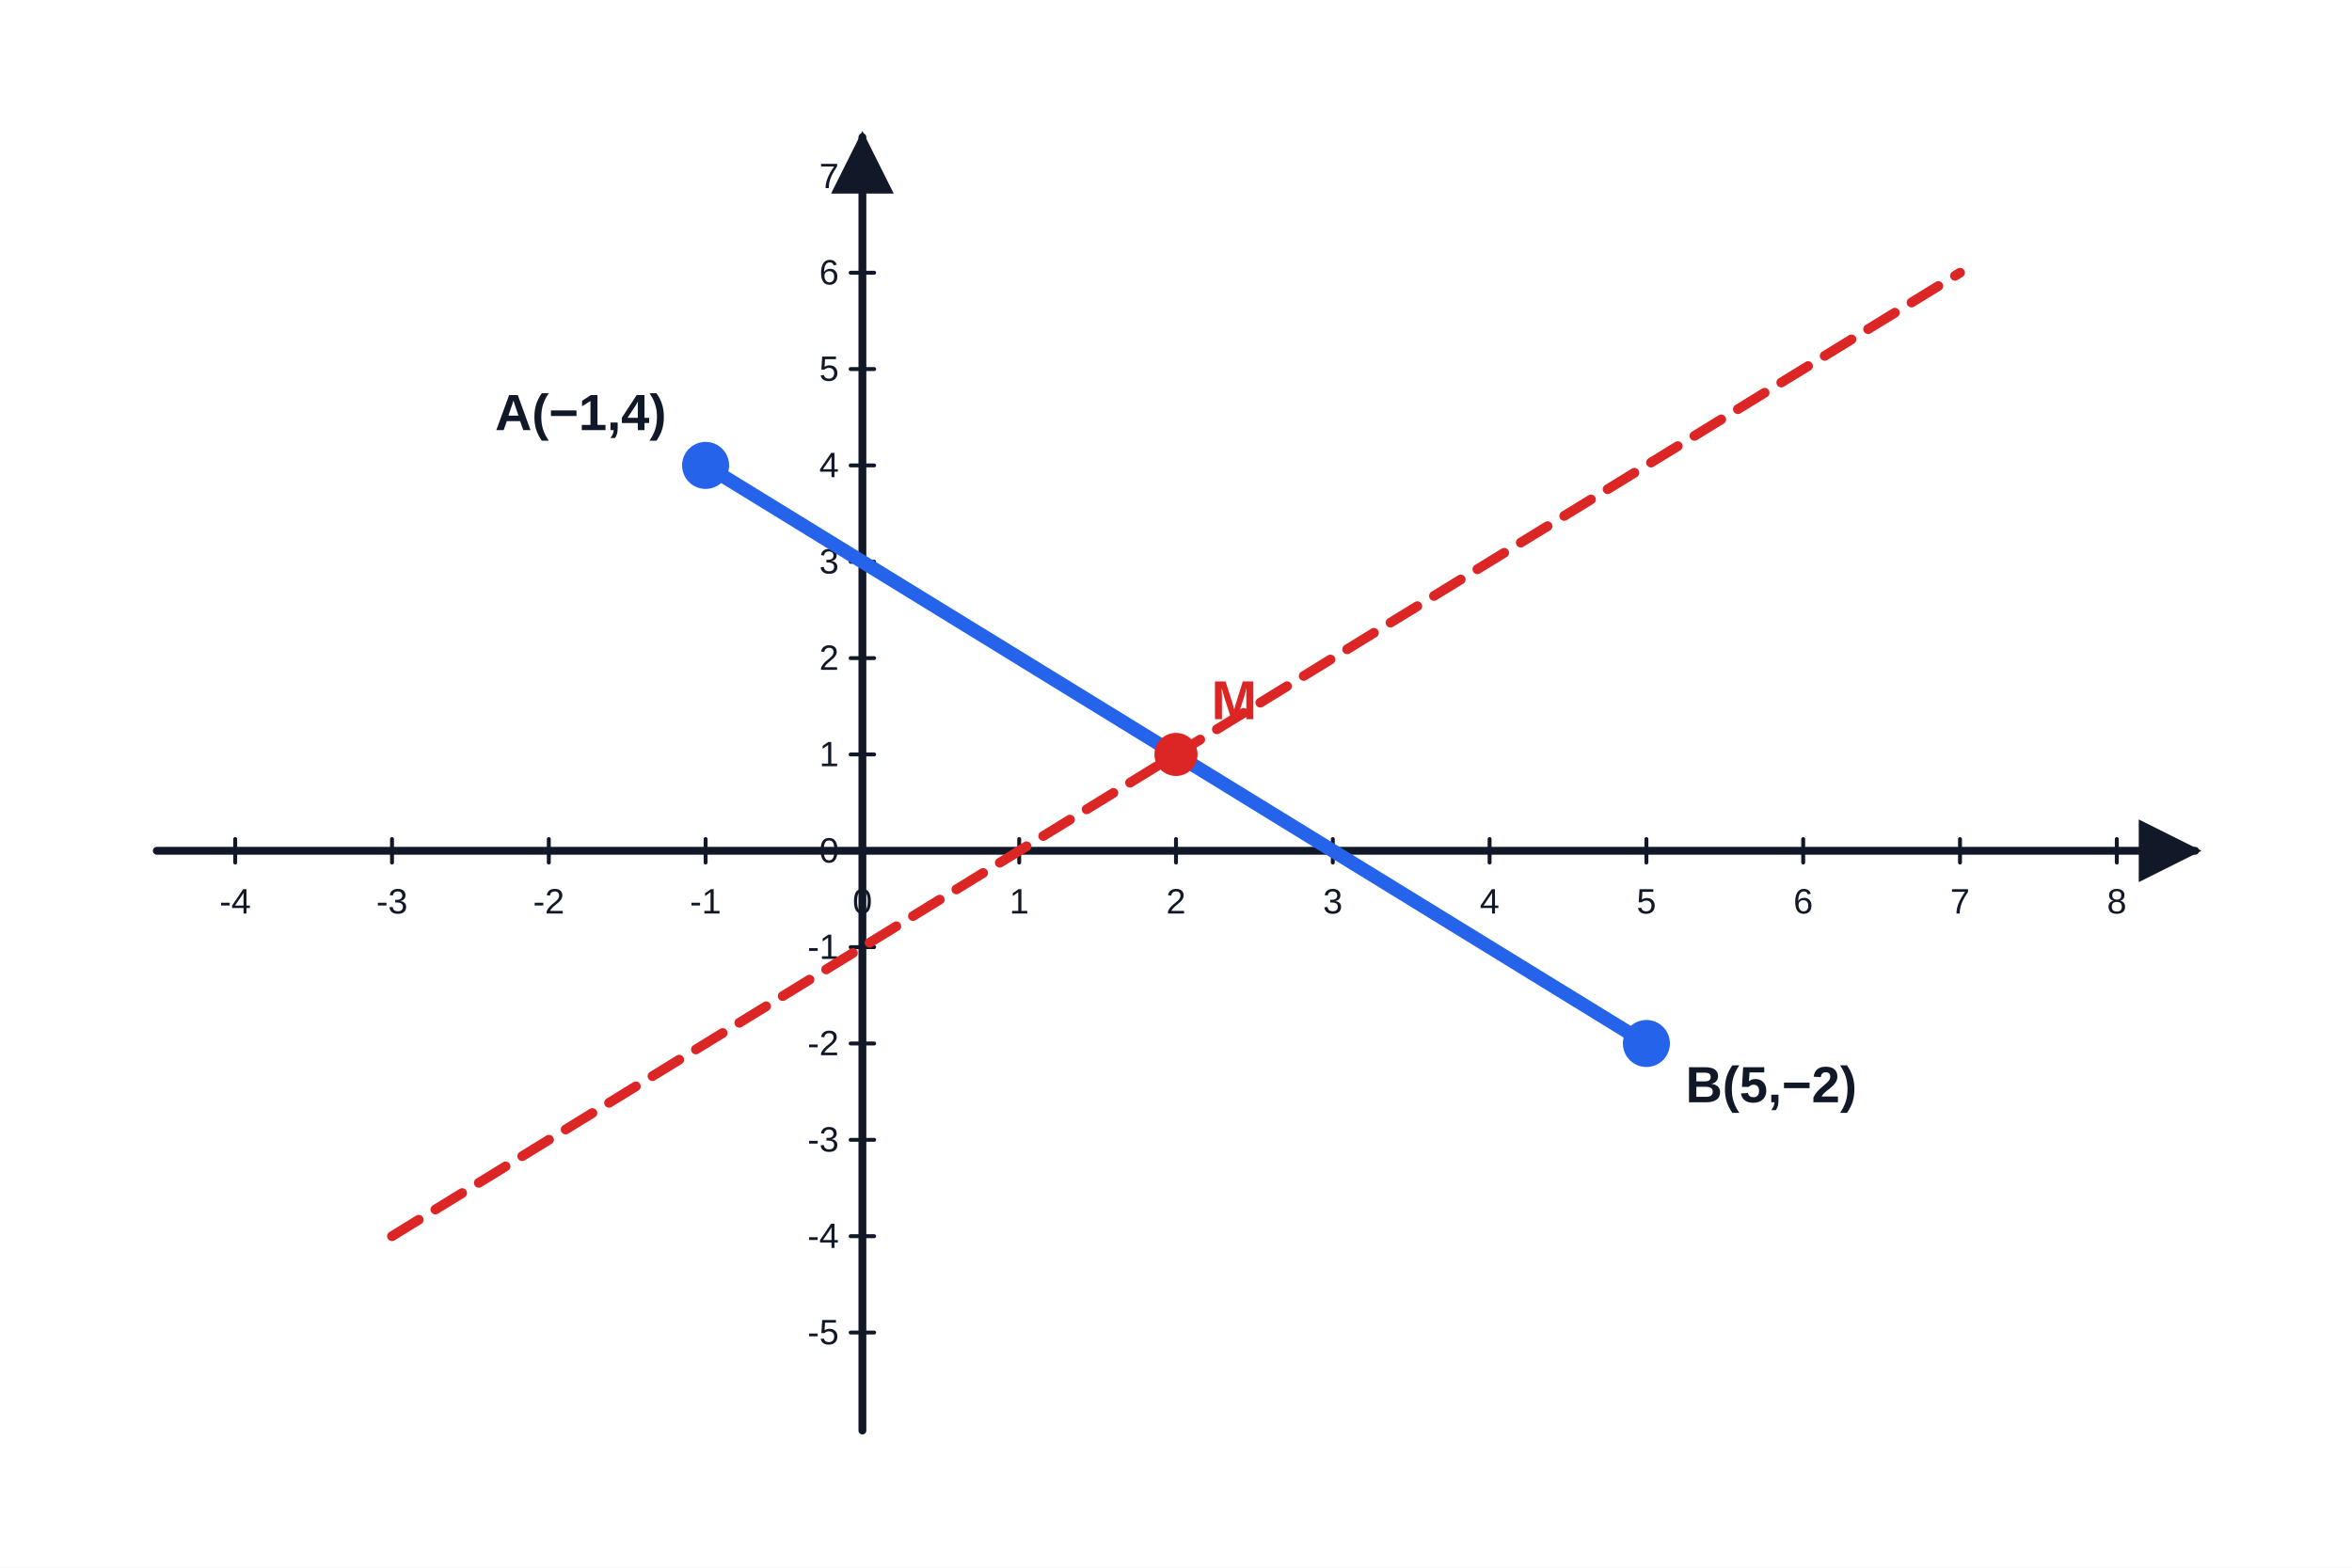
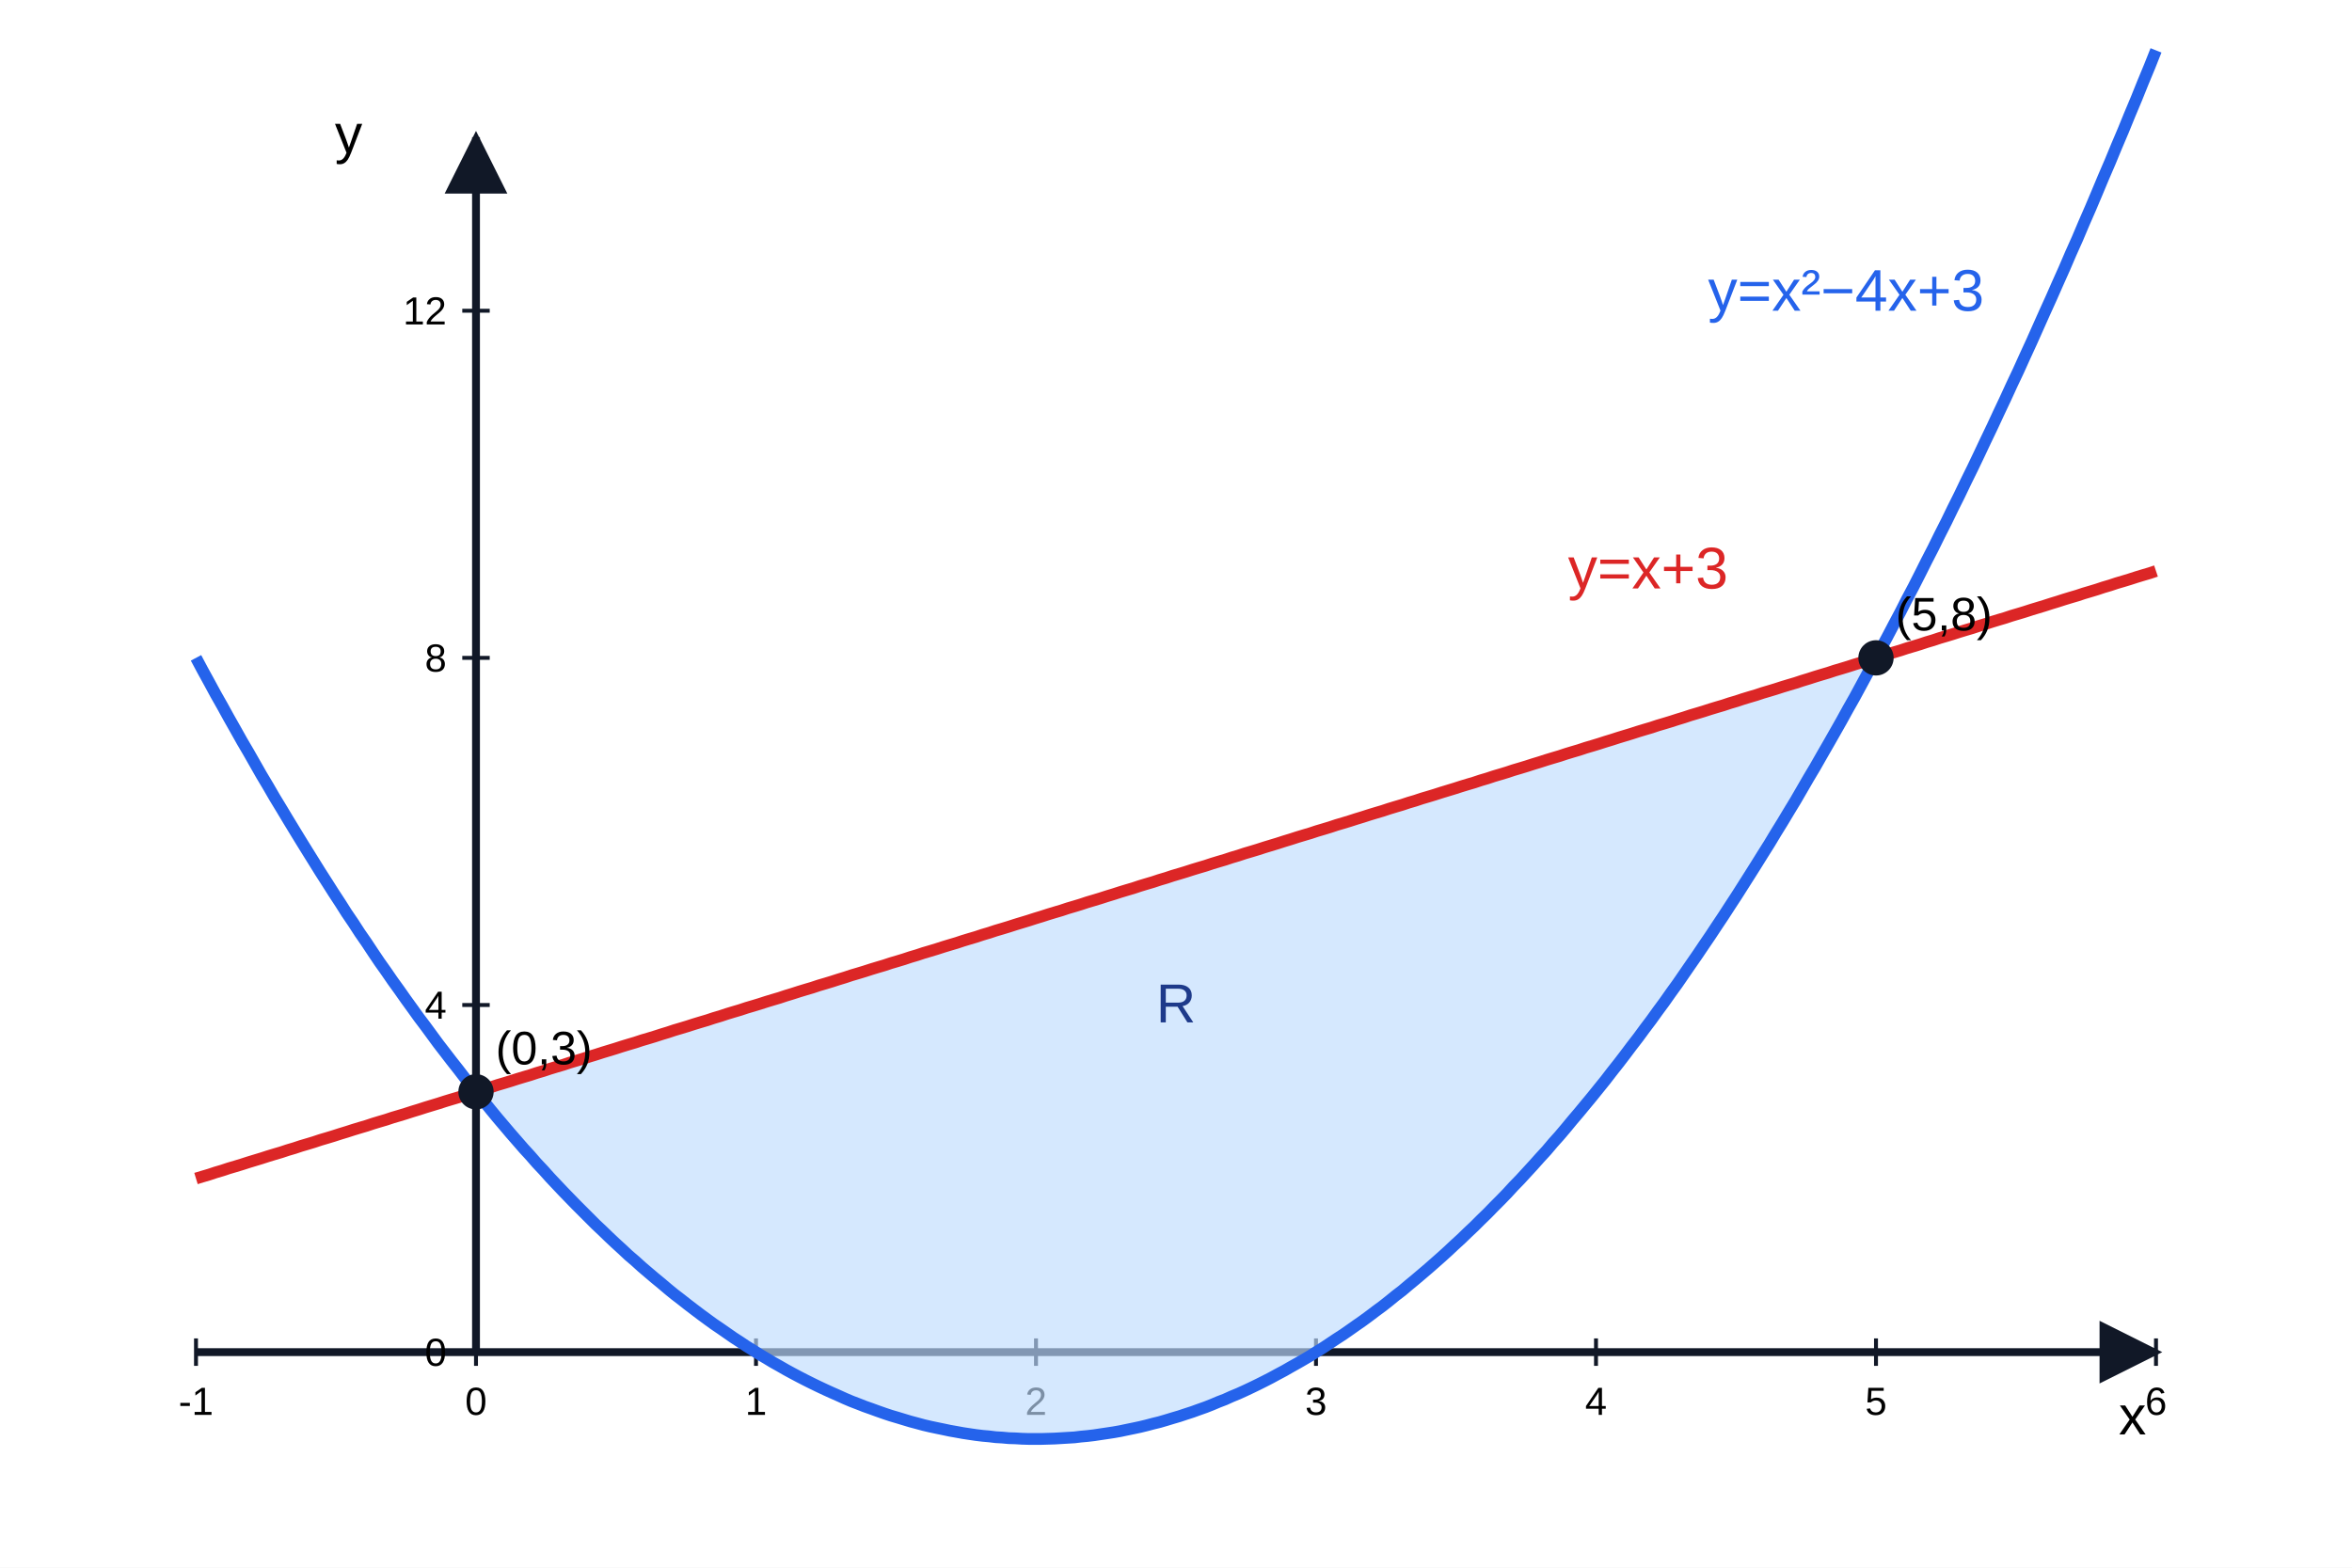
- <svg xmlns="http://www.w3.org/2000/svg" width="1200" height="800" viewBox="0 0 1200 800" role="img">
+ <svg xmlns="http://www.w3.org/2000/svg" width="1200" height="800" viewBox="0 0 1200 800">
  <rect width="1200" height="800" fill="#ffffff" />
  <defs>
-     <marker id="arrow" viewBox="0 0 10 10" refX="9" refY="5" markerWidth="8" markerHeight="8" orient="auto-start-reverse">
-       <path d="M 0 0 L 10 5 L 0 10 z" fill="#111827" />
-     </marker>
-     <marker id="arrowBlue" viewBox="0 0 10 10" refX="9" refY="5" markerWidth="8" markerHeight="8" orient="auto-start-reverse">
-       <path d="M 0 0 L 10 5 L 0 10 z" fill="#2563eb" />
-     </marker>
-     <marker id="arrowRed" viewBox="0 0 10 10" refX="9" refY="5" markerWidth="8" markerHeight="8" orient="auto-start-reverse">
-       <path d="M 0 0 L 10 5 L 0 10 z" fill="#dc2626" />
+     <marker id="arrow" viewBox="0 0 10 10" refX="9" refY="5" markerWidth="8" markerHeight="8" orient="auto">
+       <path d="M0 0 L10 5 L0 10 z" fill="#111827" />
    </marker>
  </defs>
-   <line x1="80" y1="434.167" x2="1120" y2="434.167" stroke="#111827" stroke-width="4" stroke-linecap="round" marker-end="url(#arrow)" opacity="1" />
-   <line x1="440.0" y1="730" x2="440.0" y2="70" stroke="#111827" stroke-width="4" stroke-linecap="round" marker-end="url(#arrow)" opacity="1" />
-   <line x1="120.0" y1="428.167" x2="120.0" y2="440.167" stroke="#111827" stroke-width="2" stroke-linecap="round" opacity="1" />
-   <text x="120.0" y="466.167" text-anchor="middle" font-family="Arial,DejaVu Sans,sans-serif" font-size="18" font-weight="500" fill="#111827" style="">-4</text>
-   <line x1="200.0" y1="428.167" x2="200.0" y2="440.167" stroke="#111827" stroke-width="2" stroke-linecap="round" opacity="1" />
-   <text x="200.0" y="466.167" text-anchor="middle" font-family="Arial,DejaVu Sans,sans-serif" font-size="18" font-weight="500" fill="#111827" style="">-3</text>
-   <line x1="280.0" y1="428.167" x2="280.0" y2="440.167" stroke="#111827" stroke-width="2" stroke-linecap="round" opacity="1" />
-   <text x="280.0" y="466.167" text-anchor="middle" font-family="Arial,DejaVu Sans,sans-serif" font-size="18" font-weight="500" fill="#111827" style="">-2</text>
-   <line x1="360.0" y1="428.167" x2="360.0" y2="440.167" stroke="#111827" stroke-width="2" stroke-linecap="round" opacity="1" />
-   <text x="360.0" y="466.167" text-anchor="middle" font-family="Arial,DejaVu Sans,sans-serif" font-size="18" font-weight="500" fill="#111827" style="">-1</text>
-   <line x1="440.0" y1="428.167" x2="440.0" y2="440.167" stroke="#111827" stroke-width="2" stroke-linecap="round" opacity="1" />
-   <text x="440.0" y="466.167" text-anchor="middle" font-family="Arial,DejaVu Sans,sans-serif" font-size="18" font-weight="500" fill="#111827" style="">0</text>
-   <line x1="520.0" y1="428.167" x2="520.0" y2="440.167" stroke="#111827" stroke-width="2" stroke-linecap="round" opacity="1" />
-   <text x="520.0" y="466.167" text-anchor="middle" font-family="Arial,DejaVu Sans,sans-serif" font-size="18" font-weight="500" fill="#111827" style="">1</text>
-   <line x1="600.0" y1="428.167" x2="600.0" y2="440.167" stroke="#111827" stroke-width="2" stroke-linecap="round" opacity="1" />
-   <text x="600.0" y="466.167" text-anchor="middle" font-family="Arial,DejaVu Sans,sans-serif" font-size="18" font-weight="500" fill="#111827" style="">2</text>
-   <line x1="680.0" y1="428.167" x2="680.0" y2="440.167" stroke="#111827" stroke-width="2" stroke-linecap="round" opacity="1" />
-   <text x="680.0" y="466.167" text-anchor="middle" font-family="Arial,DejaVu Sans,sans-serif" font-size="18" font-weight="500" fill="#111827" style="">3</text>
-   <line x1="760.0" y1="428.167" x2="760.0" y2="440.167" stroke="#111827" stroke-width="2" stroke-linecap="round" opacity="1" />
-   <text x="760.0" y="466.167" text-anchor="middle" font-family="Arial,DejaVu Sans,sans-serif" font-size="18" font-weight="500" fill="#111827" style="">4</text>
-   <line x1="840.0" y1="428.167" x2="840.0" y2="440.167" stroke="#111827" stroke-width="2" stroke-linecap="round" opacity="1" />
-   <text x="840.0" y="466.167" text-anchor="middle" font-family="Arial,DejaVu Sans,sans-serif" font-size="18" font-weight="500" fill="#111827" style="">5</text>
-   <line x1="920.0" y1="428.167" x2="920.0" y2="440.167" stroke="#111827" stroke-width="2" stroke-linecap="round" opacity="1" />
-   <text x="920.0" y="466.167" text-anchor="middle" font-family="Arial,DejaVu Sans,sans-serif" font-size="18" font-weight="500" fill="#111827" style="">6</text>
-   <line x1="1000.0" y1="428.167" x2="1000.0" y2="440.167" stroke="#111827" stroke-width="2" stroke-linecap="round" opacity="1" />
-   <text x="1000.0" y="466.167" text-anchor="middle" font-family="Arial,DejaVu Sans,sans-serif" font-size="18" font-weight="500" fill="#111827" style="">7</text>
-   <line x1="1080.0" y1="428.167" x2="1080.0" y2="440.167" stroke="#111827" stroke-width="2" stroke-linecap="round" opacity="1" />
-   <text x="1080.0" y="466.167" text-anchor="middle" font-family="Arial,DejaVu Sans,sans-serif" font-size="18" font-weight="500" fill="#111827" style="">8</text>
-   <line x1="434.0" y1="680.0" x2="446.0" y2="680.0" stroke="#111827" stroke-width="2" stroke-linecap="round" opacity="1" />
-   <text x="428.0" y="686.0" text-anchor="end" font-family="Arial,DejaVu Sans,sans-serif" font-size="18" font-weight="500" fill="#111827" style="">-5</text>
-   <line x1="434.0" y1="630.833" x2="446.0" y2="630.833" stroke="#111827" stroke-width="2" stroke-linecap="round" opacity="1" />
-   <text x="428.0" y="636.833" text-anchor="end" font-family="Arial,DejaVu Sans,sans-serif" font-size="18" font-weight="500" fill="#111827" style="">-4</text>
-   <line x1="434.0" y1="581.667" x2="446.0" y2="581.667" stroke="#111827" stroke-width="2" stroke-linecap="round" opacity="1" />
-   <text x="428.0" y="587.667" text-anchor="end" font-family="Arial,DejaVu Sans,sans-serif" font-size="18" font-weight="500" fill="#111827" style="">-3</text>
-   <line x1="434.0" y1="532.5" x2="446.0" y2="532.5" stroke="#111827" stroke-width="2" stroke-linecap="round" opacity="1" />
-   <text x="428.0" y="538.5" text-anchor="end" font-family="Arial,DejaVu Sans,sans-serif" font-size="18" font-weight="500" fill="#111827" style="">-2</text>
-   <line x1="434.0" y1="483.333" x2="446.0" y2="483.333" stroke="#111827" stroke-width="2" stroke-linecap="round" opacity="1" />
-   <text x="428.0" y="489.333" text-anchor="end" font-family="Arial,DejaVu Sans,sans-serif" font-size="18" font-weight="500" fill="#111827" style="">-1</text>
-   <line x1="434.0" y1="434.167" x2="446.0" y2="434.167" stroke="#111827" stroke-width="2" stroke-linecap="round" opacity="1" />
-   <text x="428.0" y="440.167" text-anchor="end" font-family="Arial,DejaVu Sans,sans-serif" font-size="18" font-weight="500" fill="#111827" style="">0</text>
-   <line x1="434.0" y1="385.0" x2="446.0" y2="385.0" stroke="#111827" stroke-width="2" stroke-linecap="round" opacity="1" />
-   <text x="428.0" y="391.0" text-anchor="end" font-family="Arial,DejaVu Sans,sans-serif" font-size="18" font-weight="500" fill="#111827" style="">1</text>
-   <line x1="434.0" y1="335.833" x2="446.0" y2="335.833" stroke="#111827" stroke-width="2" stroke-linecap="round" opacity="1" />
-   <text x="428.0" y="341.833" text-anchor="end" font-family="Arial,DejaVu Sans,sans-serif" font-size="18" font-weight="500" fill="#111827" style="">2</text>
-   <line x1="434.0" y1="286.667" x2="446.0" y2="286.667" stroke="#111827" stroke-width="2" stroke-linecap="round" opacity="1" />
-   <text x="428.0" y="292.667" text-anchor="end" font-family="Arial,DejaVu Sans,sans-serif" font-size="18" font-weight="500" fill="#111827" style="">3</text>
-   <line x1="434.0" y1="237.5" x2="446.0" y2="237.5" stroke="#111827" stroke-width="2" stroke-linecap="round" opacity="1" />
-   <text x="428.0" y="243.5" text-anchor="end" font-family="Arial,DejaVu Sans,sans-serif" font-size="18" font-weight="500" fill="#111827" style="">4</text>
-   <line x1="434.0" y1="188.333" x2="446.0" y2="188.333" stroke="#111827" stroke-width="2" stroke-linecap="round" opacity="1" />
-   <text x="428.0" y="194.333" text-anchor="end" font-family="Arial,DejaVu Sans,sans-serif" font-size="18" font-weight="500" fill="#111827" style="">5</text>
-   <line x1="434.0" y1="139.167" x2="446.0" y2="139.167" stroke="#111827" stroke-width="2" stroke-linecap="round" opacity="1" />
-   <text x="428.0" y="145.167" text-anchor="end" font-family="Arial,DejaVu Sans,sans-serif" font-size="18" font-weight="500" fill="#111827" style="">6</text>
-   <line x1="434.0" y1="90.0" x2="446.0" y2="90.0" stroke="#111827" stroke-width="2" stroke-linecap="round" opacity="1" />
-   <text x="428.0" y="96.0" text-anchor="end" font-family="Arial,DejaVu Sans,sans-serif" font-size="18" font-weight="500" fill="#111827" style="">7</text>
-   <line x1="360.0" y1="237.5" x2="840.0" y2="532.5" stroke="#2563eb" stroke-width="7" stroke-linecap="round" opacity="1" />
-   <circle cx="360.0" cy="237.5" r="10" fill="#2563eb" stroke="#2563eb" stroke-width="4" opacity="1" />
-   <circle cx="840.0" cy="532.5" r="10" fill="#2563eb" stroke="#2563eb" stroke-width="4" opacity="1" />
-   <text x="340.0" y="219.5" text-anchor="end" font-family="Arial,DejaVu Sans,sans-serif" font-size="26" font-weight="600" fill="#111827" style="">A(−1,4)</text>
-   <text x="860.0" y="562.5" text-anchor="start" font-family="Arial,DejaVu Sans,sans-serif" font-size="26" font-weight="600" fill="#111827" style="">B(5,−2)</text>
-   <line x1="200.0" y1="630.833" x2="1000.0" y2="139.167" stroke="#dc2626" stroke-width="5" stroke-linecap="round" stroke-dasharray="16 10" opacity="1" />
-   <circle cx="600.0" cy="385.0" r="9" fill="#dc2626" stroke="#dc2626" stroke-width="4" opacity="1" />
-   <text x="618.0" y="367.0" text-anchor="start" font-family="Arial,DejaVu Sans,sans-serif" font-size="28" font-weight="600" fill="#dc2626" style="">M</text>
+   <line x1="100" y1="690.0" x2="1100" y2="690.0" stroke="#111827" stroke-width="4" marker-end="url(#arrow)" />
+   <line x1="242.857" y1="690" x2="242.857" y2="70" stroke="#111827" stroke-width="4" marker-end="url(#arrow)" />
+   <text x="1095" y="732.0" text-anchor="end" font-family="Arial,DejaVu Sans,sans-serif" font-size="28">x</text>
+   <text x="177.857" y="78" text-anchor="middle" font-family="Arial,DejaVu Sans,sans-serif" font-size="28">y</text>
+   <line x1="100.0" y1="683.0" x2="100.0" y2="697.0" stroke="#111827" stroke-width="2" />
+   <text x="100.0" y="722.0" text-anchor="middle" font-family="Arial,DejaVu Sans,sans-serif" font-size="20">-1</text>
+   <line x1="242.857" y1="683.0" x2="242.857" y2="697.0" stroke="#111827" stroke-width="2" />
+   <text x="242.857" y="722.0" text-anchor="middle" font-family="Arial,DejaVu Sans,sans-serif" font-size="20">0</text>
+   <line x1="385.714" y1="683.0" x2="385.714" y2="697.0" stroke="#111827" stroke-width="2" />
+   <text x="385.714" y="722.0" text-anchor="middle" font-family="Arial,DejaVu Sans,sans-serif" font-size="20">1</text>
+   <line x1="528.571" y1="683.0" x2="528.571" y2="697.0" stroke="#111827" stroke-width="2" />
+   <text x="528.571" y="722.0" text-anchor="middle" font-family="Arial,DejaVu Sans,sans-serif" font-size="20">2</text>
+   <line x1="671.429" y1="683.0" x2="671.429" y2="697.0" stroke="#111827" stroke-width="2" />
+   <text x="671.429" y="722.0" text-anchor="middle" font-family="Arial,DejaVu Sans,sans-serif" font-size="20">3</text>
+   <line x1="814.286" y1="683.0" x2="814.286" y2="697.0" stroke="#111827" stroke-width="2" />
+   <text x="814.286" y="722.0" text-anchor="middle" font-family="Arial,DejaVu Sans,sans-serif" font-size="20">4</text>
+   <line x1="957.143" y1="683.0" x2="957.143" y2="697.0" stroke="#111827" stroke-width="2" />
+   <text x="957.143" y="722.0" text-anchor="middle" font-family="Arial,DejaVu Sans,sans-serif" font-size="20">5</text>
+   <line x1="1100.0" y1="683.0" x2="1100.0" y2="697.0" stroke="#111827" stroke-width="2" />
+   <text x="1100.0" y="722.0" text-anchor="middle" font-family="Arial,DejaVu Sans,sans-serif" font-size="20">6</text>
+   <line x1="235.857" y1="690.0" x2="249.857" y2="690.0" stroke="#111827" stroke-width="2" />
+   <text x="227.857" y="697.0" text-anchor="end" font-family="Arial,DejaVu Sans,sans-serif" font-size="20">0</text>
+   <line x1="235.857" y1="512.857" x2="249.857" y2="512.857" stroke="#111827" stroke-width="2" />
+   <text x="227.857" y="519.857" text-anchor="end" font-family="Arial,DejaVu Sans,sans-serif" font-size="20">4</text>
+   <line x1="235.857" y1="335.714" x2="249.857" y2="335.714" stroke="#111827" stroke-width="2" />
+   <text x="227.857" y="342.714" text-anchor="end" font-family="Arial,DejaVu Sans,sans-serif" font-size="20">8</text>
+   <line x1="235.857" y1="158.571" x2="249.857" y2="158.571" stroke="#111827" stroke-width="2" />
+   <text x="227.857" y="165.571" text-anchor="end" font-family="Arial,DejaVu Sans,sans-serif" font-size="20">12</text>
+   <polygon points="242.9,557.1 246.4,556.0 250.0,554.9 253.6,553.8 257.2,552.7 260.8,551.6 264.4,550.5 268.0,549.4 271.6,548.2 275.2,547.1 278.8,546.0 282.3,544.9 285.9,543.8 289.5,542.7 293.1,541.6 296.7,540.5 300.3,539.3 303.9,538.2 307.5,537.1 311.1,536.0 314.6,534.9 318.2,533.8 321.8,532.7 325.4,531.6 329.0,530.4 332.6,529.3 336.2,528.2 339.8,527.1 343.4,526.0 346.9,524.9 350.5,523.8 354.1,522.6 357.7,521.5 361.3,520.4 364.9,519.3 368.5,518.2 372.1,517.1 375.7,516.0 379.3,514.9 382.8,513.7 386.4,512.6 390.0,511.5 393.6,510.4 397.2,509.3 400.8,508.2 404.4,507.1 408.0,506.0 411.6,504.8 415.1,503.7 418.7,502.6 422.3,501.5 425.9,500.4 429.5,499.3 433.1,498.2 436.7,497.1 440.3,495.9 443.9,494.8 447.5,493.7 451.0,492.6 454.6,491.5 458.2,490.4 461.8,489.3 465.4,488.2 469.0,487.0 472.6,485.9 476.2,484.8 479.8,483.7 483.3,482.6 486.9,481.5 490.5,480.4 494.1,479.3 497.7,478.1 501.3,477.0 504.9,475.9 508.5,474.8 512.1,473.7 515.6,472.6 519.2,471.5 522.8,470.4 526.4,469.2 530.0,468.1 533.6,467.0 537.2,465.9 540.8,464.8 544.4,463.7 548.0,462.6 551.5,461.5 555.1,460.3 558.7,459.2 562.3,458.1 565.9,457.0 569.5,455.9 573.1,454.8 576.7,453.7 580.3,452.5 583.8,451.4 587.4,450.3 591.0,449.2 594.6,448.1 598.2,447.0 601.8,445.9 605.4,444.8 609.0,443.6 612.6,442.5 616.2,441.4 619.7,440.3 623.3,439.2 626.9,438.1 630.5,437.0 634.1,435.9 637.7,434.7 641.3,433.6 644.9,432.5 648.5,431.4 652.0,430.3 655.6,429.2 659.2,428.1 662.8,427.0 666.4,425.8 670.0,424.7 673.6,423.6 677.2,422.5 680.8,421.4 684.4,420.3 687.9,419.2 691.5,418.1 695.1,416.9 698.7,415.8 702.3,414.7 705.9,413.6 709.5,412.5 713.1,411.4 716.7,410.3 720.2,409.2 723.8,408.0 727.4,406.9 731.0,405.8 734.6,404.7 738.2,403.6 741.8,402.5 745.4,401.4 749.0,400.3 752.5,399.1 756.1,398.0 759.7,396.9 763.3,395.8 766.9,394.7 770.5,393.6 774.1,392.5 777.7,391.3 781.3,390.2 784.9,389.1 788.4,388.0 792.0,386.9 795.6,385.8 799.2,384.7 802.8,383.6 806.4,382.4 810.0,381.3 813.6,380.2 817.2,379.1 820.7,378.0 824.3,376.9 827.9,375.8 831.5,374.7 835.1,373.5 838.7,372.4 842.3,371.3 845.9,370.2 849.5,369.1 853.1,368.0 856.6,366.9 860.2,365.8 863.8,364.6 867.4,363.5 871.0,362.4 874.6,361.3 878.2,360.2 881.8,359.1 885.4,358.0 888.9,356.9 892.5,355.7 896.1,354.6 899.7,353.5 903.3,352.4 906.9,351.3 910.5,350.2 914.1,349.1 917.7,348.0 921.2,346.8 924.8,345.7 928.4,344.6 932.0,343.5 935.6,342.4 939.2,341.3 942.8,340.2 946.4,339.1 950.0,337.9 953.6,336.8 957.1,335.7 957.1,335.7 953.6,342.4 950.0,349.0 946.4,355.5 942.8,362.0 939.2,368.4 935.6,374.8 932.0,381.1 928.4,387.3 924.8,393.5 921.2,399.7 917.7,405.8 914.1,411.8 910.5,417.8 906.9,423.7 903.3,429.6 899.7,435.4 896.1,441.1 892.5,446.8 888.9,452.5 885.4,458.1 881.8,463.6 878.2,469.1 874.6,474.5 871.0,479.8 867.4,485.1 863.8,490.4 860.2,495.6 856.6,500.7 853.1,505.8 849.5,510.8 845.9,515.8 842.3,520.7 838.7,525.6 835.1,530.4 831.5,535.1 827.9,539.8 824.3,544.5 820.7,549.0 817.2,553.6 813.6,558.0 810.0,562.4 806.4,566.8 802.8,571.1 799.2,575.3 795.6,579.5 792.0,583.7 788.4,587.7 784.9,591.8 781.3,595.7 777.7,599.6 774.1,603.5 770.5,607.3 766.9,611.0 763.3,614.7 759.7,618.3 756.1,621.9 752.5,625.4 749.0,628.9 745.4,632.3 741.8,635.6 738.2,638.9 734.6,642.2 731.0,645.4 727.4,648.5 723.8,651.5 720.2,654.6 716.7,657.5 713.1,660.4 709.5,663.3 705.9,666.1 702.3,668.8 698.7,671.5 695.1,674.1 691.5,676.7 687.9,679.2 684.4,681.6 680.8,684.0 677.2,686.4 673.6,688.7 670.0,690.9 666.4,693.1 662.8,695.2 659.2,697.2 655.6,699.3 652.0,701.2 648.5,703.1 644.9,704.9 641.3,706.7 637.7,708.4 634.1,710.1 630.5,711.7 626.9,713.3 623.3,714.8 619.7,716.2 616.2,717.6 612.6,719.0 609.0,720.3 605.4,721.5 601.8,722.7 598.2,723.8 594.6,724.8 591.0,725.8 587.4,726.8 583.8,727.7 580.3,728.5 576.7,729.3 573.1,730.0 569.5,730.7 565.9,731.3 562.3,731.8 558.7,732.3 555.1,732.8 551.5,733.1 548.0,733.5 544.4,733.7 540.8,734.0 537.2,734.1 533.6,734.2 530.0,734.3 526.4,734.3 522.8,734.2 519.2,734.1 515.6,733.9 512.1,733.7 508.5,733.4 504.9,733.1 501.3,732.7 497.7,732.2 494.1,731.7 490.5,731.1 486.9,730.5 483.3,729.8 479.8,729.1 476.2,728.3 472.6,727.5 469.0,726.6 465.4,725.6 461.8,724.6 458.2,723.5 454.6,722.4 451.0,721.2 447.5,720.0 443.9,718.7 440.3,717.4 436.7,716.0 433.1,714.5 429.5,713.0 425.9,711.4 422.3,709.8 418.7,708.1 415.1,706.4 411.6,704.6 408.0,702.7 404.4,700.8 400.8,698.9 397.2,696.8 393.6,694.8 390.0,692.6 386.4,690.4 382.8,688.2 379.3,685.9 375.7,683.5 372.1,681.1 368.5,678.7 364.9,676.2 361.3,673.6 357.7,670.9 354.1,668.3 350.5,665.5 346.9,662.7 343.4,659.8 339.8,656.9 336.2,654.0 332.6,650.9 329.0,647.9 325.4,644.7 321.8,641.5 318.2,638.3 314.6,635.0 311.1,631.6 307.5,628.2 303.9,624.7 300.3,621.2 296.7,617.6 293.1,614.0 289.5,610.3 285.9,606.5 282.3,602.7 278.8,598.9 275.2,594.9 271.6,591.0 268.0,586.9 264.4,582.8 260.8,578.7 257.2,574.5 253.6,570.2 250.0,565.9 246.4,561.6 242.9,557.1" fill="#bfdbfe" opacity="0.65" />
+   <polyline points="100.0,335.7 103.3,341.9 106.7,348.1 110.0,354.2 113.4,360.2 116.7,366.2 120.1,372.2 123.4,378.1 126.8,383.9 130.1,389.7 133.4,395.5 136.8,401.2 140.1,406.9 143.5,412.5 146.8,418.0 150.2,423.6 153.5,429.0 156.9,434.5 160.2,439.8 163.5,445.1 166.9,450.4 170.2,455.6 173.6,460.8 176.9,466.0 180.3,471.0 183.6,476.1 187.0,481.0 190.3,486.0 193.6,490.9 197.0,495.7 200.3,500.5 203.7,505.2 207.0,509.9 210.4,514.6 213.7,519.2 217.1,523.7 220.4,528.2 223.7,532.7 227.1,537.1 230.4,541.4 233.8,545.7 237.1,550.0 240.5,554.2 243.8,558.3 247.2,562.4 250.5,566.5 253.8,570.5 257.2,574.5 260.5,578.4 263.9,582.3 267.2,586.1 270.6,589.8 273.9,593.6 277.3,597.2 280.6,600.9 283.9,604.4 287.3,608.0 290.6,611.4 294.0,614.9 297.3,618.2 300.7,621.6 304.0,624.9 307.4,628.1 310.7,631.3 314.0,634.4 317.4,637.5 320.7,640.6 324.1,643.5 327.4,646.5 330.8,649.4 334.1,652.2 337.5,655.0 340.8,657.8 344.1,660.5 347.5,663.1 350.8,665.7 354.2,668.3 357.5,670.8 360.9,673.3 364.2,675.7 367.6,678.0 370.9,680.3 374.2,682.6 377.6,684.8 380.9,687.0 384.3,689.1 387.6,691.2 391.0,693.2 394.3,695.2 397.7,697.1 401.0,699.0 404.3,700.8 407.7,702.6 411.0,704.3 414.4,706.0 417.7,707.6 421.1,709.2 424.4,710.7 427.8,712.2 431.1,713.7 434.4,715.1 437.8,716.4 441.1,717.7 444.5,718.9 447.8,720.1 451.2,721.3 454.5,722.4 457.9,723.4 461.2,724.4 464.5,725.4 467.9,726.3 471.2,727.2 474.6,728.0 477.9,728.7 481.3,729.4 484.6,730.1 488.0,730.7 491.3,731.3 494.6,731.8 498.0,732.3 501.3,732.7 504.7,733.0 508.0,733.4 511.4,733.6 514.7,733.9 518.1,734.0 521.4,734.2 524.7,734.3 528.1,734.3 531.4,734.3 534.8,734.2 538.1,734.1 541.5,733.9 544.8,733.7 548.2,733.5 551.5,733.1 554.8,732.8 558.2,732.4 561.5,731.9 564.9,731.4 568.2,730.9 571.6,730.3 574.9,729.6 578.3,728.9 581.6,728.2 584.9,727.4 588.3,726.5 591.6,725.7 595.0,724.7 598.3,723.7 601.7,722.7 605.0,721.6 608.4,720.5 611.7,719.3 615.1,718.1 618.4,716.8 621.7,715.4 625.1,714.1 628.4,712.6 631.8,711.2 635.1,709.7 638.5,708.1 641.8,706.5 645.2,704.8 648.5,703.1 651.8,701.3 655.2,699.5 658.5,697.6 661.9,695.7 665.2,693.8 668.6,691.8 671.9,689.7 675.3,687.6 678.6,685.4 681.9,683.2 685.3,681.0 688.6,678.7 692.0,676.3 695.3,674.0 698.7,671.5 702.0,669.0 705.4,666.5 708.7,663.9 712.0,661.2 715.4,658.6 718.7,655.8 722.1,653.0 725.4,650.2 728.8,647.3 732.1,644.4 735.5,641.4 738.8,638.4 742.1,635.3 745.5,632.2 748.8,629.0 752.2,625.8 755.5,622.5 758.9,619.2 762.2,615.8 765.6,612.4 768.9,609.0 772.2,605.4 775.6,601.9 778.9,598.3 782.3,594.6 785.6,590.9 789.0,587.2 792.3,583.3 795.7,579.5 799.0,575.6 802.3,571.6 805.7,567.6 809.0,563.6 812.4,559.5 815.7,555.4 819.1,551.2 822.4,546.9 825.8,542.6 829.1,538.3 832.4,533.9 835.8,529.5 839.1,525.0 842.5,520.5 845.8,515.9 849.2,511.3 852.5,506.6 855.9,501.9 859.2,497.1 862.5,492.3 865.9,487.4 869.2,482.5 872.6,477.5 875.9,472.5 879.3,467.4 882.6,462.3 886.0,457.1 889.3,451.9 892.6,446.7 896.0,441.3 899.3,436.0 902.7,430.6 906.0,425.1 909.4,419.6 912.7,414.1 916.1,408.5 919.4,402.8 922.7,397.1 926.1,391.4 929.4,385.6 932.8,379.7 936.1,373.9 939.5,367.9 942.8,361.9 946.2,355.9 949.5,349.8 952.8,343.7 956.2,337.5 959.5,331.3 962.9,325.0 966.2,318.7 969.6,312.3 972.9,305.8 976.3,299.4 979.6,292.9 982.9,286.3 986.3,279.7 989.6,273.0 993.0,266.3 996.3,259.5 999.7,252.7 1003.0,245.8 1006.4,238.9 1009.7,232.0 1013.0,225.0 1016.4,217.9 1019.7,210.8 1023.1,203.6 1026.4,196.4 1029.8,189.2 1033.1,181.9 1036.5,174.5 1039.8,167.1 1043.1,159.7 1046.5,152.2 1049.8,144.7 1053.2,137.1 1056.5,129.4 1059.9,121.8 1063.2,114.0 1066.6,106.2 1069.9,98.4 1073.2,90.5 1076.6,82.6 1079.9,74.6 1083.3,66.6 1086.6,58.5 1090.0,50.4 1093.3,42.2 1096.7,34.0 1100.0,25.7" fill="none" stroke="#2563eb" stroke-width="6" />
+   <polyline points="100.0,601.4 103.3,600.4 106.7,599.4 110.0,598.3 113.4,597.3 116.7,596.2 120.1,595.2 123.4,594.2 126.8,593.1 130.1,592.1 133.4,591.1 136.8,590.0 140.1,589.0 143.5,588.0 146.8,586.9 150.2,585.9 153.5,584.8 156.9,583.8 160.2,582.8 163.5,581.7 166.9,580.7 170.2,579.7 173.6,578.6 176.9,577.6 180.3,576.5 183.6,575.5 187.0,574.5 190.3,573.4 193.6,572.4 197.0,571.4 200.3,570.3 203.7,569.3 207.0,568.3 210.4,567.2 213.7,566.2 217.1,565.1 220.4,564.1 223.7,563.1 227.1,562.0 230.4,561.0 233.8,560.0 237.1,558.9 240.5,557.9 243.8,556.8 247.2,555.8 250.5,554.8 253.8,553.7 257.2,552.7 260.5,551.7 263.9,550.6 267.2,549.6 270.6,548.6 273.9,547.5 277.3,546.5 280.6,545.4 283.9,544.4 287.3,543.4 290.6,542.3 294.0,541.3 297.3,540.3 300.7,539.2 304.0,538.2 307.4,537.1 310.7,536.1 314.0,535.1 317.4,534.0 320.7,533.0 324.1,532.0 327.4,530.9 330.8,529.9 334.1,528.9 337.5,527.8 340.8,526.8 344.1,525.7 347.5,524.7 350.8,523.7 354.2,522.6 357.5,521.6 360.9,520.6 364.2,519.5 367.6,518.5 370.9,517.4 374.2,516.4 377.6,515.4 380.9,514.3 384.3,513.3 387.6,512.3 391.0,511.2 394.3,510.2 397.7,509.2 401.0,508.1 404.3,507.1 407.7,506.0 411.0,505.0 414.4,504.0 417.7,502.9 421.1,501.9 424.4,500.9 427.8,499.8 431.1,498.8 434.4,497.7 437.8,496.7 441.1,495.7 444.5,494.6 447.8,493.6 451.2,492.6 454.5,491.5 457.9,490.5 461.2,489.5 464.5,488.4 467.9,487.4 471.2,486.3 474.6,485.3 477.9,484.3 481.3,483.2 484.6,482.2 488.0,481.2 491.3,480.1 494.6,479.1 498.0,478.1 501.3,477.0 504.7,476.0 508.0,474.9 511.4,473.9 514.7,472.9 518.1,471.8 521.4,470.8 524.7,469.8 528.1,468.7 531.4,467.7 534.8,466.6 538.1,465.6 541.5,464.6 544.8,463.5 548.2,462.5 551.5,461.5 554.8,460.4 558.2,459.4 561.5,458.4 564.9,457.3 568.2,456.3 571.6,455.2 574.9,454.2 578.3,453.2 581.6,452.1 584.9,451.1 588.3,450.1 591.6,449.0 595.0,448.0 598.3,446.9 601.7,445.9 605.0,444.9 608.4,443.8 611.7,442.8 615.1,441.8 618.4,440.7 621.7,439.7 625.1,438.7 628.4,437.6 631.8,436.6 635.1,435.5 638.5,434.5 641.8,433.5 645.2,432.4 648.5,431.4 651.8,430.4 655.2,429.3 658.5,428.3 661.9,427.2 665.2,426.2 668.6,425.2 671.9,424.1 675.3,423.1 678.6,422.1 681.9,421.0 685.3,420.0 688.6,419.0 692.0,417.9 695.3,416.9 698.7,415.8 702.0,414.8 705.4,413.8 708.7,412.7 712.0,411.7 715.4,410.7 718.7,409.6 722.1,408.6 725.4,407.5 728.8,406.5 732.1,405.5 735.5,404.4 738.8,403.4 742.1,402.4 745.5,401.3 748.8,400.3 752.2,399.3 755.5,398.2 758.9,397.2 762.2,396.1 765.6,395.1 768.9,394.1 772.2,393.0 775.6,392.0 778.9,391.0 782.3,389.9 785.6,388.9 789.0,387.8 792.3,386.8 795.7,385.8 799.0,384.7 802.3,383.7 805.7,382.7 809.0,381.6 812.4,380.6 815.7,379.6 819.1,378.5 822.4,377.5 825.8,376.4 829.1,375.4 832.4,374.4 835.8,373.3 839.1,372.3 842.5,371.3 845.8,370.2 849.2,369.2 852.5,368.2 855.9,367.1 859.2,366.1 862.5,365.0 865.9,364.0 869.2,363.0 872.6,361.9 875.9,360.9 879.3,359.9 882.6,358.8 886.0,357.8 889.3,356.7 892.6,355.7 896.0,354.7 899.3,353.6 902.7,352.6 906.0,351.6 909.4,350.5 912.7,349.5 916.1,348.5 919.4,347.4 922.7,346.4 926.1,345.3 929.4,344.3 932.8,343.3 936.1,342.2 939.5,341.2 942.8,340.2 946.2,339.1 949.5,338.1 952.8,337.0 956.2,336.0 959.5,335.0 962.9,333.9 966.2,332.9 969.6,331.9 972.9,330.8 976.3,329.8 979.6,328.8 982.9,327.7 986.3,326.7 989.6,325.6 993.0,324.6 996.3,323.6 999.7,322.5 1003.0,321.5 1006.4,320.5 1009.7,319.4 1013.0,318.4 1016.4,317.3 1019.7,316.3 1023.1,315.3 1026.4,314.2 1029.8,313.2 1033.1,312.2 1036.5,311.1 1039.8,310.1 1043.1,309.1 1046.5,308.0 1049.8,307.0 1053.2,305.9 1056.5,304.9 1059.9,303.9 1063.2,302.8 1066.6,301.8 1069.9,300.8 1073.2,299.7 1076.6,298.7 1079.9,297.6 1083.3,296.6 1086.6,295.6 1090.0,294.5 1093.3,293.5 1096.7,292.5 1100.0,291.4" fill="none" stroke="#dc2626" stroke-width="6" />
+   <circle cx="242.857" cy="557.143" r="9" fill="#111827" />
+   <text x="252.857" y="543.143" font-family="Arial,DejaVu Sans,sans-serif" font-size="24">(0,3)</text>
+   <circle cx="957.143" cy="335.714" r="9" fill="#111827" />
+   <text x="967.143" y="321.714" font-family="Arial,DejaVu Sans,sans-serif" font-size="24">(5,8)</text>
+   <text x="871.429" y="158.571" font-family="Arial,DejaVu Sans,sans-serif" font-size="30" fill="#2563eb">y=x²−4x+3</text>
+   <text x="800" y="300.286" font-family="Arial,DejaVu Sans,sans-serif" font-size="30" fill="#dc2626">y=x+3</text>
+   <text x="600.0" y="521.714" text-anchor="middle" font-family="Arial,DejaVu Sans,sans-serif" font-size="28" fill="#1e3a8a">R</text>
</svg>
